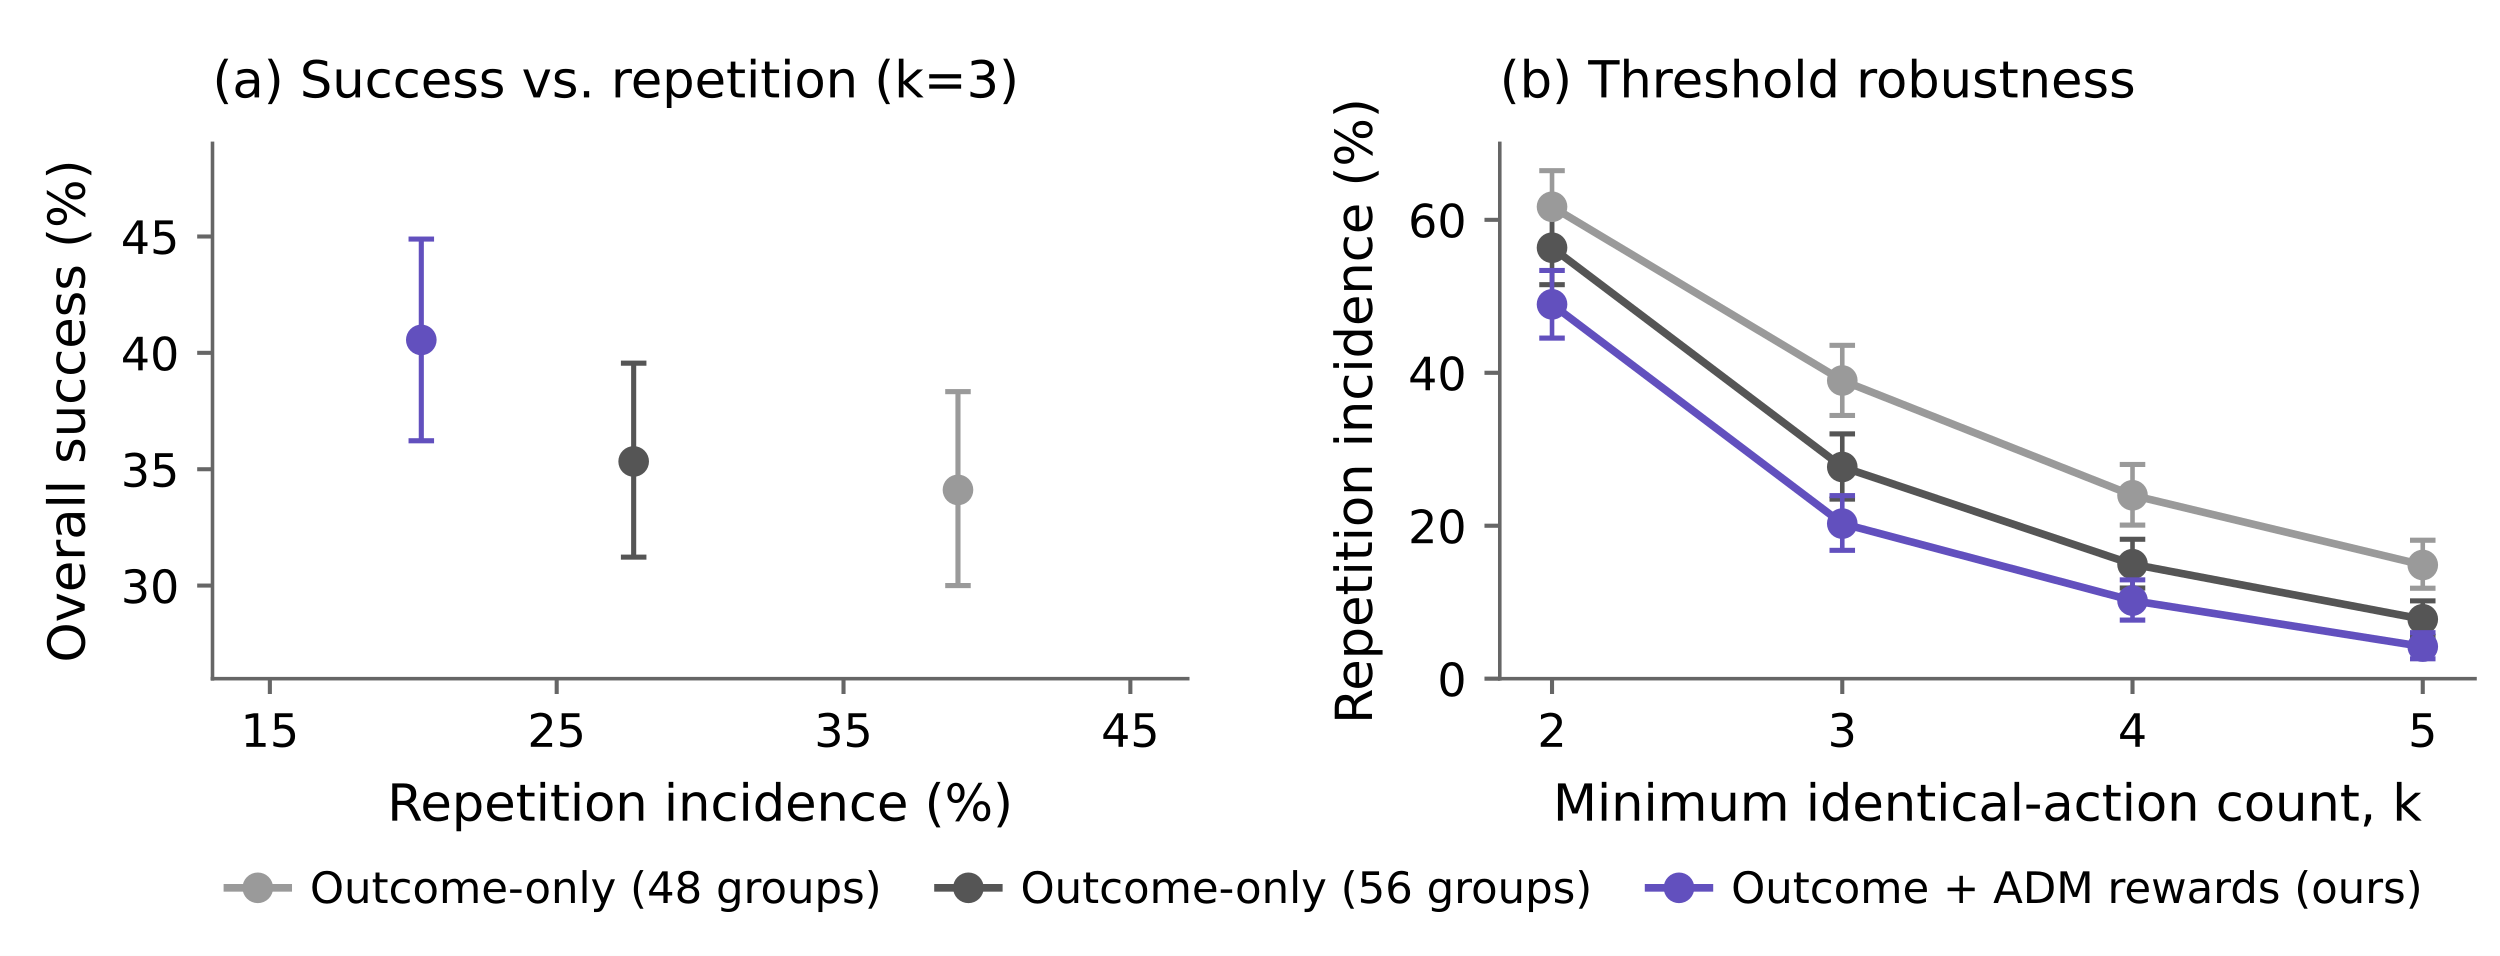
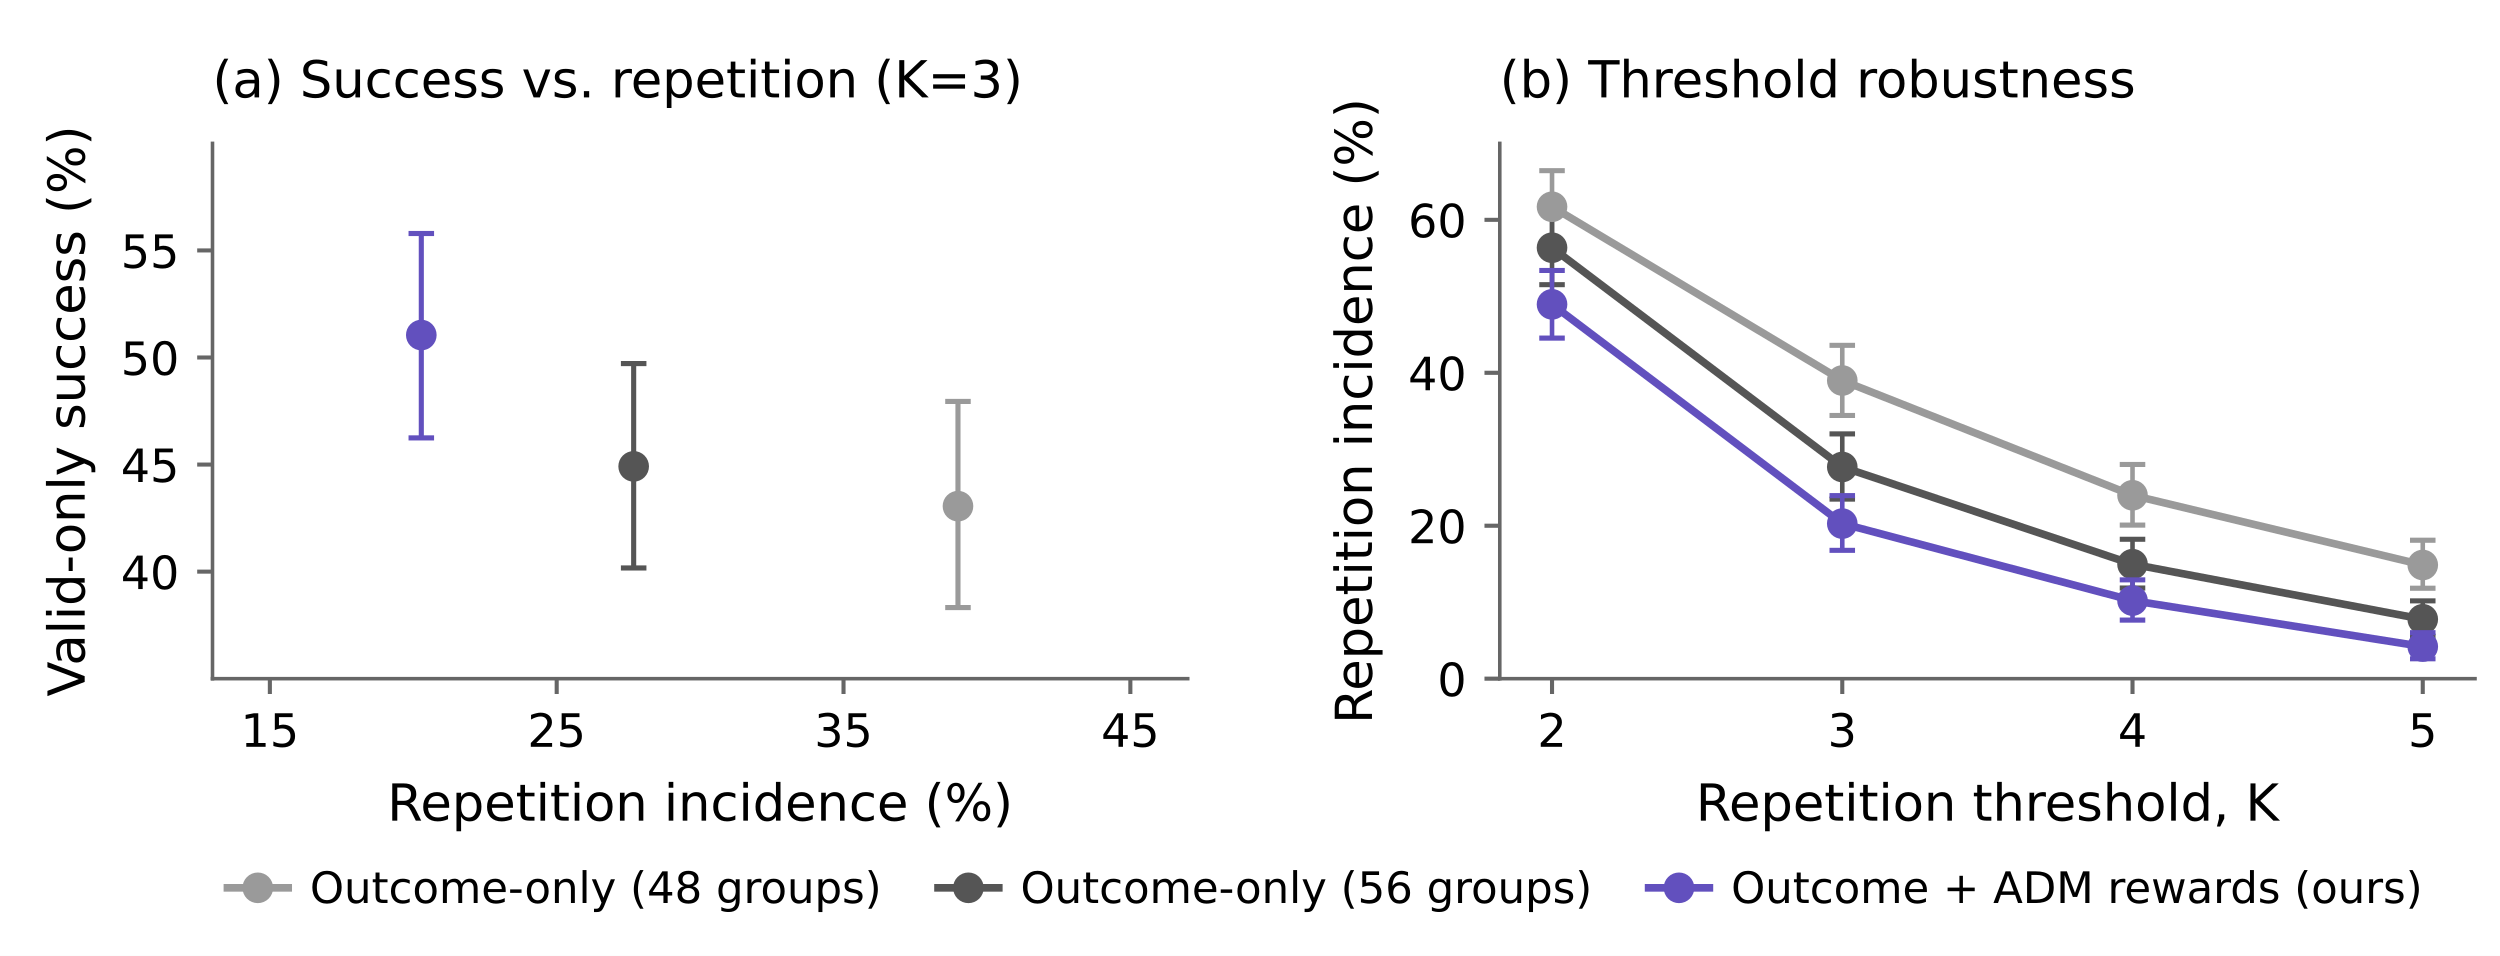
<svg xmlns="http://www.w3.org/2000/svg" xmlns:xlink="http://www.w3.org/1999/xlink" width="489.6pt" height="187.2pt" viewBox="0 0 489.6 187.2" version="1.1">
  <defs>
    <style type="text/css">*{stroke-linejoin: round; stroke-linecap: butt}</style>
  </defs>
  <g id="figure_1">
    <g id="patch_1">
      <path d="M 0 187.2 L 489.6 187.2 L 489.6 0 L 0 0 z " style="fill: #ffffff" />
    </g>
    <g id="axes_1">
      <g id="patch_2">
        <path d="M 41.616 132.912 L 232.602 132.912 L 232.602 28.08 L 41.616 28.08 z " style="fill: #ffffff" />
      </g>
      <g id="matplotlib.axis_1">
        <g id="xtick_1">
          <g id="line2d_1">
            <defs>
              <path id="mc8620c2aba" d="M 0 0 L 0 3 " style="stroke: #666666; stroke-width: 0.8" />
            </defs>
            <g>
              <use xlink:href="#mc8620c2aba" x="52.85" y="132.912" style="fill: #666666; stroke: #666666; stroke-width: 0.8" />
            </g>
          </g>
          <g id="text_1">
            <text style="font: 9px 'DejaVu Sans'; text-anchor: middle" x="52.85" y="146.251" transform="rotate(-0 52.85048 146.2506)">15</text>
          </g>
        </g>
        <g id="xtick_2">
          <g id="line2d_2">
            <g>
              <use xlink:href="#mc8620c2aba" x="109.023" y="132.912" style="fill: #666666; stroke: #666666; stroke-width: 0.8" />
            </g>
          </g>
          <g id="text_2">
            <text style="font: 9px 'DejaVu Sans'; text-anchor: middle" x="109.023" y="146.251" transform="rotate(-0 109.0229 146.2506)">25</text>
          </g>
        </g>
        <g id="xtick_3">
          <g id="line2d_3">
            <g>
              <use xlink:href="#mc8620c2aba" x="165.195" y="132.912" style="fill: #666666; stroke: #666666; stroke-width: 0.8" />
            </g>
          </g>
          <g id="text_3">
            <text style="font: 9px 'DejaVu Sans'; text-anchor: middle" x="165.195" y="146.251" transform="rotate(-0 165.1953 146.2506)">35</text>
          </g>
        </g>
        <g id="xtick_4">
          <g id="line2d_4">
            <g>
              <use xlink:href="#mc8620c2aba" x="221.368" y="132.912" style="fill: #666666; stroke: #666666; stroke-width: 0.8" />
            </g>
          </g>
          <g id="text_4">
            <text style="font: 9px 'DejaVu Sans'; text-anchor: middle" x="221.368" y="146.251" transform="rotate(-0 221.3677 146.2506)">45</text>
          </g>
        </g>
        <g id="text_5">
          <text style="font: 10px 'DejaVu Sans'; text-anchor: middle" x="137.109" y="160.721" transform="rotate(-0 137.1091 160.7208)">Repetition incidence (%)</text>
        </g>
      </g>
      <g id="matplotlib.axis_2">
        <g id="ytick_1">
          <g id="line2d_5">
            <defs>
              <path id="mdff8fe66e2" d="M 0 0 L -3 0 " style="stroke: #666666; stroke-width: 0.8" />
            </defs>
            <g>
-               <use xlink:href="#mdff8fe66e2" x="41.616" y="114.68" style="fill: #666666; stroke: #666666; stroke-width: 0.8" />
+               <use xlink:href="#mdff8fe66e2" x="41.616" y="111.946" style="fill: #666666; stroke: #666666; stroke-width: 0.8" />
            </g>
          </g>
          <g id="text_6">
-             <text style="font: 9px 'DejaVu Sans'; text-anchor: end" x="35.116" y="118.1" transform="rotate(-0 35.116 118.0996)">30</text>
+             <text style="font: 9px 'DejaVu Sans'; text-anchor: end" x="35.116" y="115.365" transform="rotate(-0 35.116 115.3649)">40</text>
          </g>
        </g>
        <g id="ytick_2">
          <g id="line2d_6">
            <g>
-               <use xlink:href="#mdff8fe66e2" x="41.616" y="91.891" style="fill: #666666; stroke: #666666; stroke-width: 0.8" />
+               <use xlink:href="#mdff8fe66e2" x="41.616" y="90.979" style="fill: #666666; stroke: #666666; stroke-width: 0.8" />
            </g>
          </g>
          <g id="text_7">
-             <text style="font: 9px 'DejaVu Sans'; text-anchor: end" x="35.116" y="95.31" transform="rotate(-0 35.116 95.31008)">35</text>
+             <text style="font: 9px 'DejaVu Sans'; text-anchor: end" x="35.116" y="94.398" transform="rotate(-0 35.116 94.3985)">45</text>
          </g>
        </g>
        <g id="ytick_3">
          <g id="line2d_7">
            <g>
-               <use xlink:href="#mdff8fe66e2" x="41.616" y="69.101" style="fill: #666666; stroke: #666666; stroke-width: 0.8" />
+               <use xlink:href="#mdff8fe66e2" x="41.616" y="70.013" style="fill: #666666; stroke: #666666; stroke-width: 0.8" />
            </g>
          </g>
          <g id="text_8">
-             <text style="font: 9px 'DejaVu Sans'; text-anchor: end" x="35.116" y="72.521" transform="rotate(-0 35.116 72.52051)">40</text>
+             <text style="font: 9px 'DejaVu Sans'; text-anchor: end" x="35.116" y="73.432" transform="rotate(-0 35.116 73.4321)">50</text>
          </g>
        </g>
        <g id="ytick_4">
          <g id="line2d_8">
            <g>
-               <use xlink:href="#mdff8fe66e2" x="41.616" y="46.312" style="fill: #666666; stroke: #666666; stroke-width: 0.8" />
+               <use xlink:href="#mdff8fe66e2" x="41.616" y="49.046" style="fill: #666666; stroke: #666666; stroke-width: 0.8" />
            </g>
          </g>
          <g id="text_9">
-             <text style="font: 9px 'DejaVu Sans'; text-anchor: end" x="35.116" y="49.731" transform="rotate(-0 35.116 49.73095)">45</text>
+             <text style="font: 9px 'DejaVu Sans'; text-anchor: end" x="35.116" y="52.466" transform="rotate(-0 35.116 52.4657)">55</text>
          </g>
        </g>
        <g id="text_10">
-           <text style="font: 10px 'DejaVu Sans'; text-anchor: middle" x="16.584" y="80.496" transform="rotate(-90 16.58381 80.496)">Overall success (%)</text>
+           <text style="font: 10px 'DejaVu Sans'; text-anchor: middle" x="16.584" y="80.496" transform="rotate(-90 16.58381 80.496)">Valid-only success (%)</text>
        </g>
      </g>
      <g id="patch_3">
        <path d="M 41.616 132.912 L 41.616 28.08 " style="fill: none; stroke: #666666; stroke-width: 0.7; stroke-linejoin: miter; stroke-linecap: square" />
      </g>
      <g id="patch_4">
        <path d="M 41.616 132.912 L 232.602 132.912 " style="fill: none; stroke: #666666; stroke-width: 0.7; stroke-linejoin: miter; stroke-linecap: square" />
      </g>
      <g id="LineCollection_1">
-         <path d="M 187.609 114.68 L 187.609 76.698 " clip-path="url(#p6abda3394c)" style="fill: none; stroke: #9a9a9a" />
+         <path d="M 187.609 118.984 L 187.609 78.613 " clip-path="url(#p6abda3394c)" style="fill: none; stroke: #9a9a9a" />
      </g>
      <g id="line2d_9">
        <defs>
          <path id="ma1e3103a9c" d="M 2.5 0 L -2.5 -0 " style="stroke: #9a9a9a" />
        </defs>
        <g clip-path="url(#p6abda3394c)">
-           <use xlink:href="#ma1e3103a9c" x="187.609" y="114.68" style="fill: #9a9a9a; stroke: #9a9a9a" />
+           <use xlink:href="#ma1e3103a9c" x="187.609" y="118.984" style="fill: #9a9a9a; stroke: #9a9a9a" />
        </g>
      </g>
      <g id="line2d_10">
        <g clip-path="url(#p6abda3394c)">
-           <use xlink:href="#ma1e3103a9c" x="187.609" y="76.698" style="fill: #9a9a9a; stroke: #9a9a9a" />
+           <use xlink:href="#ma1e3103a9c" x="187.609" y="78.613" style="fill: #9a9a9a; stroke: #9a9a9a" />
        </g>
      </g>
      <g id="LineCollection_2">
-         <path d="M 124.097 109.11 L 124.097 71.127 " clip-path="url(#p6abda3394c)" style="fill: none; stroke: #555555" />
+         <path d="M 124.097 111.229 L 124.097 71.204 " clip-path="url(#p6abda3394c)" style="fill: none; stroke: #555555" />
      </g>
      <g id="line2d_11">
        <defs>
          <path id="med3b9bed85" d="M 2.5 0 L -2.5 -0 " style="stroke: #555555" />
        </defs>
        <g clip-path="url(#p6abda3394c)">
-           <use xlink:href="#med3b9bed85" x="124.097" y="109.11" style="fill: #555555; stroke: #555555" />
+           <use xlink:href="#med3b9bed85" x="124.097" y="111.229" style="fill: #555555; stroke: #555555" />
        </g>
      </g>
      <g id="line2d_12">
        <g clip-path="url(#p6abda3394c)">
-           <use xlink:href="#med3b9bed85" x="124.097" y="71.127" style="fill: #555555; stroke: #555555" />
+           <use xlink:href="#med3b9bed85" x="124.097" y="71.204" style="fill: #555555; stroke: #555555" />
        </g>
      </g>
      <g id="text_11">
-         <text style="font: 10px 'DejaVu Sans'; text-anchor: start" x="41.616" y="19.08" transform="rotate(-0 41.616 19.08)">(a) Success vs. repetition (k=3)</text>
+         <text style="font: 10px 'DejaVu Sans'; text-anchor: start" x="41.616" y="19.08" transform="rotate(-0 41.616 19.08)">(a) Success vs. repetition (K=3)</text>
      </g>
      <g id="line2d_13">
        <defs>
          <path id="m667b0a3d45" d="M 0 2.5 C 0.663 2.5 1.299 2.237 1.768 1.768 C 2.237 1.299 2.5 0.663 2.5 0 C 2.5 -0.663 2.237 -1.299 1.768 -1.768 C 1.299 -2.237 0.663 -2.5 0 -2.5 C -0.663 -2.5 -1.299 -2.237 -1.768 -1.768 C -2.237 -1.299 -2.5 -0.663 -2.5 0 C -2.5 0.663 -2.237 1.299 -1.768 1.768 C -1.299 2.237 -0.663 2.5 0 2.5 z " style="stroke: #9a9a9a" />
        </defs>
        <g clip-path="url(#p6abda3394c)">
-           <use xlink:href="#m667b0a3d45" x="187.609" y="95.942" style="fill: #9a9a9a; stroke: #9a9a9a" />
+           <use xlink:href="#m667b0a3d45" x="187.609" y="99.125" style="fill: #9a9a9a; stroke: #9a9a9a" />
        </g>
      </g>
      <g id="line2d_14">
        <defs>
          <path id="mb5e3371fc0" d="M 0 2.5 C 0.663 2.5 1.299 2.237 1.768 1.768 C 2.237 1.299 2.5 0.663 2.5 0 C 2.5 -0.663 2.237 -1.299 1.768 -1.768 C 1.299 -2.237 0.663 -2.5 0 -2.5 C -0.663 -2.5 -1.299 -2.237 -1.768 -1.768 C -2.237 -1.299 -2.5 -0.663 -2.5 0 C -2.5 0.663 -2.237 1.299 -1.768 1.768 C -1.299 2.237 -0.663 2.5 0 2.5 z " style="stroke: #555555" />
        </defs>
        <g clip-path="url(#p6abda3394c)">
-           <use xlink:href="#mb5e3371fc0" x="124.097" y="90.371" style="fill: #555555; stroke: #555555" />
+           <use xlink:href="#mb5e3371fc0" x="124.097" y="91.335" style="fill: #555555; stroke: #555555" />
        </g>
      </g>
      <g id="LineCollection_3">
-         <path d="M 82.508 86.32 L 82.508 46.818 " clip-path="url(#p6abda3394c)" style="fill: none; stroke: #6250be" />
+         <path d="M 82.508 85.761 L 82.508 45.73 " clip-path="url(#p6abda3394c)" style="fill: none; stroke: #6250be" />
      </g>
      <g id="line2d_15">
        <defs>
          <path id="mfbe6221456" d="M 2.5 0 L -2.5 -0 " style="stroke: #6250be" />
        </defs>
        <g clip-path="url(#p6abda3394c)">
-           <use xlink:href="#mfbe6221456" x="82.508" y="86.32" style="fill: #6250be; stroke: #6250be" />
+           <use xlink:href="#mfbe6221456" x="82.508" y="85.761" style="fill: #6250be; stroke: #6250be" />
        </g>
      </g>
      <g id="line2d_16">
        <g clip-path="url(#p6abda3394c)">
-           <use xlink:href="#mfbe6221456" x="82.508" y="46.818" style="fill: #6250be; stroke: #6250be" />
+           <use xlink:href="#mfbe6221456" x="82.508" y="45.73" style="fill: #6250be; stroke: #6250be" />
        </g>
      </g>
      <g id="line2d_17">
        <defs>
          <path id="mb0c529b16c" d="M 0 2.5 C 0.663 2.5 1.299 2.237 1.768 1.768 C 2.237 1.299 2.5 0.663 2.5 0 C 2.5 -0.663 2.237 -1.299 1.768 -1.768 C 1.299 -2.237 0.663 -2.5 0 -2.5 C -0.663 -2.5 -1.299 -2.237 -1.768 -1.768 C -2.237 -1.299 -2.5 -0.663 -2.5 0 C -2.5 0.663 -2.237 1.299 -1.768 1.768 C -1.299 2.237 -0.663 2.5 0 2.5 z " style="stroke: #6250be" />
        </defs>
        <g clip-path="url(#p6abda3394c)">
-           <use xlink:href="#mb0c529b16c" x="82.508" y="66.569" style="fill: #6250be; stroke: #6250be" />
+           <use xlink:href="#mb0c529b16c" x="82.508" y="65.614" style="fill: #6250be; stroke: #6250be" />
        </g>
      </g>
    </g>
    <g id="axes_2">
      <g id="patch_5">
        <path d="M 293.718 132.912 L 484.704 132.912 L 484.704 28.08 L 293.718 28.08 z " style="fill: #ffffff" />
      </g>
      <g id="matplotlib.axis_3">
        <g id="xtick_5">
          <g id="line2d_18">
            <g>
              <use xlink:href="#mc8620c2aba" x="303.949" y="132.912" style="fill: #666666; stroke: #666666; stroke-width: 0.8" />
            </g>
          </g>
          <g id="text_12">
            <text style="font: 9px 'DejaVu Sans'; text-anchor: middle" x="303.949" y="146.251" transform="rotate(-0 303.9492 146.2506)">2</text>
          </g>
        </g>
        <g id="xtick_6">
          <g id="line2d_19">
            <g>
              <use xlink:href="#mc8620c2aba" x="360.79" y="132.912" style="fill: #666666; stroke: #666666; stroke-width: 0.8" />
            </g>
          </g>
          <g id="text_13">
            <text style="font: 9px 'DejaVu Sans'; text-anchor: middle" x="360.79" y="146.251" transform="rotate(-0 360.7903 146.2506)">3</text>
          </g>
        </g>
        <g id="xtick_7">
          <g id="line2d_20">
            <g>
              <use xlink:href="#mc8620c2aba" x="417.631" y="132.912" style="fill: #666666; stroke: #666666; stroke-width: 0.8" />
            </g>
          </g>
          <g id="text_14">
            <text style="font: 9px 'DejaVu Sans'; text-anchor: middle" x="417.631" y="146.251" transform="rotate(-0 417.6315 146.2506)">4</text>
          </g>
        </g>
        <g id="xtick_8">
          <g id="line2d_21">
            <g>
              <use xlink:href="#mc8620c2aba" x="474.473" y="132.912" style="fill: #666666; stroke: #666666; stroke-width: 0.8" />
            </g>
          </g>
          <g id="text_15">
            <text style="font: 9px 'DejaVu Sans'; text-anchor: middle" x="474.473" y="146.251" transform="rotate(-0 474.4726 146.2506)">5</text>
          </g>
        </g>
        <g id="text_16">
-           <text style="font: 10px 'DejaVu Sans'; text-anchor: middle" x="389.211" y="160.721" transform="rotate(-0 389.2109 160.7208)">Minimum identical-action count, k</text>
+           <text style="font: 10px 'DejaVu Sans'; text-anchor: middle" x="389.211" y="160.721" transform="rotate(-0 389.2109 160.7208)">Repetition threshold, K</text>
        </g>
      </g>
      <g id="matplotlib.axis_4">
        <g id="ytick_5">
          <g id="line2d_22">
            <g>
              <use xlink:href="#mdff8fe66e2" x="293.718" y="132.912" style="fill: #666666; stroke: #666666; stroke-width: 0.8" />
            </g>
          </g>
          <g id="text_17">
            <text style="font: 9px 'DejaVu Sans'; text-anchor: end" x="287.218" y="136.331" transform="rotate(-0 287.2178 136.3313)">0</text>
          </g>
        </g>
        <g id="ytick_6">
          <g id="line2d_23">
            <g>
              <use xlink:href="#mdff8fe66e2" x="293.718" y="102.96" style="fill: #666666; stroke: #666666; stroke-width: 0.8" />
            </g>
          </g>
          <g id="text_18">
            <text style="font: 9px 'DejaVu Sans'; text-anchor: end" x="287.218" y="106.379" transform="rotate(-0 287.2178 106.3793)">20</text>
          </g>
        </g>
        <g id="ytick_7">
          <g id="line2d_24">
            <g>
              <use xlink:href="#mdff8fe66e2" x="293.718" y="73.008" style="fill: #666666; stroke: #666666; stroke-width: 0.8" />
            </g>
          </g>
          <g id="text_19">
            <text style="font: 9px 'DejaVu Sans'; text-anchor: end" x="287.218" y="76.427" transform="rotate(-0 287.2178 76.4273)">40</text>
          </g>
        </g>
        <g id="ytick_8">
          <g id="line2d_25">
            <g>
              <use xlink:href="#mdff8fe66e2" x="293.718" y="43.056" style="fill: #666666; stroke: #666666; stroke-width: 0.8" />
            </g>
          </g>
          <g id="text_20">
            <text style="font: 9px 'DejaVu Sans'; text-anchor: end" x="287.218" y="46.475" transform="rotate(-0 287.2178 46.4753)">60</text>
          </g>
        </g>
        <g id="text_21">
          <text style="font: 10px 'DejaVu Sans'; text-anchor: middle" x="268.686" y="80.496" transform="rotate(-90 268.6856 80.496)">Repetition incidence (%)</text>
        </g>
      </g>
      <g id="patch_6">
        <path d="M 293.718 132.912 L 293.718 28.08 " style="fill: none; stroke: #666666; stroke-width: 0.7; stroke-linejoin: miter; stroke-linecap: square" />
      </g>
      <g id="patch_7">
        <path d="M 293.718 132.912 L 484.704 132.912 " style="fill: none; stroke: #666666; stroke-width: 0.7; stroke-linejoin: miter; stroke-linecap: square" />
      </g>
      <g id="LineCollection_4">
        <path d="M 303.949 47.581 L 303.949 33.421 " clip-path="url(#p1781907981)" style="fill: none; stroke: #9a9a9a; stroke-width: 0.9" />
        <path d="M 360.79 81.366 L 360.79 67.632 " clip-path="url(#p1781907981)" style="fill: none; stroke: #9a9a9a; stroke-width: 0.9" />
        <path d="M 417.631 102.838 L 417.631 90.962 " clip-path="url(#p1781907981)" style="fill: none; stroke: #9a9a9a; stroke-width: 0.9" />
        <path d="M 474.473 115.196 L 474.473 105.8 " clip-path="url(#p1781907981)" style="fill: none; stroke: #9a9a9a; stroke-width: 0.9" />
      </g>
      <g id="line2d_26">
        <g clip-path="url(#p1781907981)">
          <use xlink:href="#ma1e3103a9c" x="303.949" y="47.581" style="fill: #9a9a9a; stroke: #9a9a9a" />
          <use xlink:href="#ma1e3103a9c" x="360.79" y="81.366" style="fill: #9a9a9a; stroke: #9a9a9a" />
          <use xlink:href="#ma1e3103a9c" x="417.631" y="102.838" style="fill: #9a9a9a; stroke: #9a9a9a" />
          <use xlink:href="#ma1e3103a9c" x="474.473" y="115.196" style="fill: #9a9a9a; stroke: #9a9a9a" />
        </g>
      </g>
      <g id="line2d_27">
        <g clip-path="url(#p1781907981)">
          <use xlink:href="#ma1e3103a9c" x="303.949" y="33.421" style="fill: #9a9a9a; stroke: #9a9a9a" />
          <use xlink:href="#ma1e3103a9c" x="360.79" y="67.632" style="fill: #9a9a9a; stroke: #9a9a9a" />
          <use xlink:href="#ma1e3103a9c" x="417.631" y="90.962" style="fill: #9a9a9a; stroke: #9a9a9a" />
          <use xlink:href="#ma1e3103a9c" x="474.473" y="105.8" style="fill: #9a9a9a; stroke: #9a9a9a" />
        </g>
      </g>
      <g id="LineCollection_5">
        <path d="M 303.949 55.75 L 303.949 41.297 " clip-path="url(#p1781907981)" style="fill: none; stroke: #555555; stroke-width: 0.9" />
        <path d="M 360.79 97.749 L 360.79 84.972 " clip-path="url(#p1781907981)" style="fill: none; stroke: #555555; stroke-width: 0.9" />
        <path d="M 417.631 115.158 L 417.631 105.608 " clip-path="url(#p1781907981)" style="fill: none; stroke: #555555; stroke-width: 0.9" />
        <path d="M 474.473 124.592 L 474.473 117.675 " clip-path="url(#p1781907981)" style="fill: none; stroke: #555555; stroke-width: 0.9" />
      </g>
      <g id="line2d_28">
        <g clip-path="url(#p1781907981)">
          <use xlink:href="#med3b9bed85" x="303.949" y="55.75" style="fill: #555555; stroke: #555555" />
          <use xlink:href="#med3b9bed85" x="360.79" y="97.749" style="fill: #555555; stroke: #555555" />
          <use xlink:href="#med3b9bed85" x="417.631" y="115.158" style="fill: #555555; stroke: #555555" />
          <use xlink:href="#med3b9bed85" x="474.473" y="124.592" style="fill: #555555; stroke: #555555" />
        </g>
      </g>
      <g id="line2d_29">
        <g clip-path="url(#p1781907981)">
          <use xlink:href="#med3b9bed85" x="303.949" y="41.297" style="fill: #555555; stroke: #555555" />
          <use xlink:href="#med3b9bed85" x="360.79" y="84.972" style="fill: #555555; stroke: #555555" />
          <use xlink:href="#med3b9bed85" x="417.631" y="105.608" style="fill: #555555; stroke: #555555" />
          <use xlink:href="#med3b9bed85" x="474.473" y="117.675" style="fill: #555555; stroke: #555555" />
        </g>
      </g>
      <g id="text_22">
        <text style="font: 10px 'DejaVu Sans'; text-anchor: start" x="293.718" y="19.08" transform="rotate(-0 293.7178 19.08)">(b) Threshold robustness</text>
      </g>
      <g id="line2d_30">
        <path d="M 303.949 40.493 L 360.79 74.52 L 417.631 96.995 L 474.473 110.648 " clip-path="url(#p1781907981)" style="fill: none; stroke: #9a9a9a; stroke-width: 1.5; stroke-linecap: square" />
        <g clip-path="url(#p1781907981)">
          <use xlink:href="#m667b0a3d45" x="303.949" y="40.493" style="fill: #9a9a9a; stroke: #9a9a9a" />
          <use xlink:href="#m667b0a3d45" x="360.79" y="74.52" style="fill: #9a9a9a; stroke: #9a9a9a" />
          <use xlink:href="#m667b0a3d45" x="417.631" y="96.995" style="fill: #9a9a9a; stroke: #9a9a9a" />
          <use xlink:href="#m667b0a3d45" x="474.473" y="110.648" style="fill: #9a9a9a; stroke: #9a9a9a" />
        </g>
      </g>
      <g id="line2d_31">
        <path d="M 303.949 48.513 L 360.79 91.453 L 417.631 110.49 L 474.473 121.278 " clip-path="url(#p1781907981)" style="fill: none; stroke: #555555; stroke-width: 1.5; stroke-linecap: square" />
        <g clip-path="url(#p1781907981)">
          <use xlink:href="#mb5e3371fc0" x="303.949" y="48.513" style="fill: #555555; stroke: #555555" />
          <use xlink:href="#mb5e3371fc0" x="360.79" y="91.453" style="fill: #555555; stroke: #555555" />
          <use xlink:href="#mb5e3371fc0" x="417.631" y="110.49" style="fill: #555555; stroke: #555555" />
          <use xlink:href="#mb5e3371fc0" x="474.473" y="121.278" style="fill: #555555; stroke: #555555" />
        </g>
      </g>
      <g id="LineCollection_6">
        <path d="M 303.949 66.21 L 303.949 52.97 " clip-path="url(#p1781907981)" style="fill: none; stroke: #6250be; stroke-width: 0.9" />
        <path d="M 360.79 107.777 L 360.79 97.066 " clip-path="url(#p1781907981)" style="fill: none; stroke: #6250be; stroke-width: 0.9" />
        <path d="M 417.631 121.441 L 417.631 113.561 " clip-path="url(#p1781907981)" style="fill: none; stroke: #6250be; stroke-width: 0.9" />
        <path d="M 474.473 129.017 L 474.473 123.905 " clip-path="url(#p1781907981)" style="fill: none; stroke: #6250be; stroke-width: 0.9" />
      </g>
      <g id="line2d_32">
        <g clip-path="url(#p1781907981)">
          <use xlink:href="#mfbe6221456" x="303.949" y="66.21" style="fill: #6250be; stroke: #6250be" />
          <use xlink:href="#mfbe6221456" x="360.79" y="107.777" style="fill: #6250be; stroke: #6250be" />
          <use xlink:href="#mfbe6221456" x="417.631" y="121.441" style="fill: #6250be; stroke: #6250be" />
          <use xlink:href="#mfbe6221456" x="474.473" y="129.017" style="fill: #6250be; stroke: #6250be" />
        </g>
      </g>
      <g id="line2d_33">
        <g clip-path="url(#p1781907981)">
          <use xlink:href="#mfbe6221456" x="303.949" y="52.97" style="fill: #6250be; stroke: #6250be" />
          <use xlink:href="#mfbe6221456" x="360.79" y="97.066" style="fill: #6250be; stroke: #6250be" />
          <use xlink:href="#mfbe6221456" x="417.631" y="113.561" style="fill: #6250be; stroke: #6250be" />
          <use xlink:href="#mfbe6221456" x="474.473" y="123.905" style="fill: #6250be; stroke: #6250be" />
        </g>
      </g>
      <g id="line2d_34">
        <path d="M 303.949 59.603 L 360.79 102.541 L 417.631 117.622 L 474.473 126.628 " clip-path="url(#p1781907981)" style="fill: none; stroke: #6250be; stroke-width: 1.5; stroke-linecap: square" />
        <g clip-path="url(#p1781907981)">
          <use xlink:href="#mb0c529b16c" x="303.949" y="59.603" style="fill: #6250be; stroke: #6250be" />
          <use xlink:href="#mb0c529b16c" x="360.79" y="102.541" style="fill: #6250be; stroke: #6250be" />
          <use xlink:href="#mb0c529b16c" x="417.631" y="117.622" style="fill: #6250be; stroke: #6250be" />
          <use xlink:href="#mb0c529b16c" x="474.473" y="126.628" style="fill: #6250be; stroke: #6250be" />
        </g>
      </g>
    </g>
    <g id="legend_1">
      <g id="line2d_35">
        <path d="M 44.538 173.871 L 50.488 173.871 L 56.438 173.871 " style="fill: none; stroke: #9a9a9a; stroke-width: 1.5; stroke-linecap: square" />
        <g>
          <use xlink:href="#m667b0a3d45" x="50.488" y="173.871" style="fill: #9a9a9a; stroke: #9a9a9a" />
        </g>
      </g>
      <g id="text_23">
        <text style="font: 8.5px 'DejaVu Sans'; text-anchor: start" x="60.688" y="176.846" transform="rotate(-0 60.68827 176.8463)">Outcome-only (48 groups)</text>
      </g>
      <g id="line2d_36">
        <path d="M 183.702 173.871 L 189.652 173.871 L 195.602 173.871 " style="fill: none; stroke: #555555; stroke-width: 1.5; stroke-linecap: square" />
        <g>
          <use xlink:href="#mb5e3371fc0" x="189.652" y="173.871" style="fill: #555555; stroke: #555555" />
        </g>
      </g>
      <g id="text_24">
        <text style="font: 8.5px 'DejaVu Sans'; text-anchor: start" x="199.852" y="176.846" transform="rotate(-0 199.8519 176.8463)">Outcome-only (56 groups)</text>
      </g>
      <g id="line2d_37">
        <path d="M 322.865 173.871 L 328.815 173.871 L 334.765 173.871 " style="fill: none; stroke: #6250be; stroke-width: 1.5; stroke-linecap: square" />
        <g>
          <use xlink:href="#mb0c529b16c" x="328.815" y="173.871" style="fill: #6250be; stroke: #6250be" />
        </g>
      </g>
      <g id="text_25">
        <text style="font: 8.5px 'DejaVu Sans'; text-anchor: start" x="339.015" y="176.846" transform="rotate(-0 339.0155 176.8463)">Outcome + ADM rewards (ours)</text>
      </g>
    </g>
  </g>
  <defs>
    <clipPath id="p6abda3394c">
      <rect x="41.616" y="28.08" width="190.986" height="104.832" />
    </clipPath>
    <clipPath id="p1781907981">
      <rect x="293.718" y="28.08" width="190.986" height="104.832" />
    </clipPath>
  </defs>
</svg>
